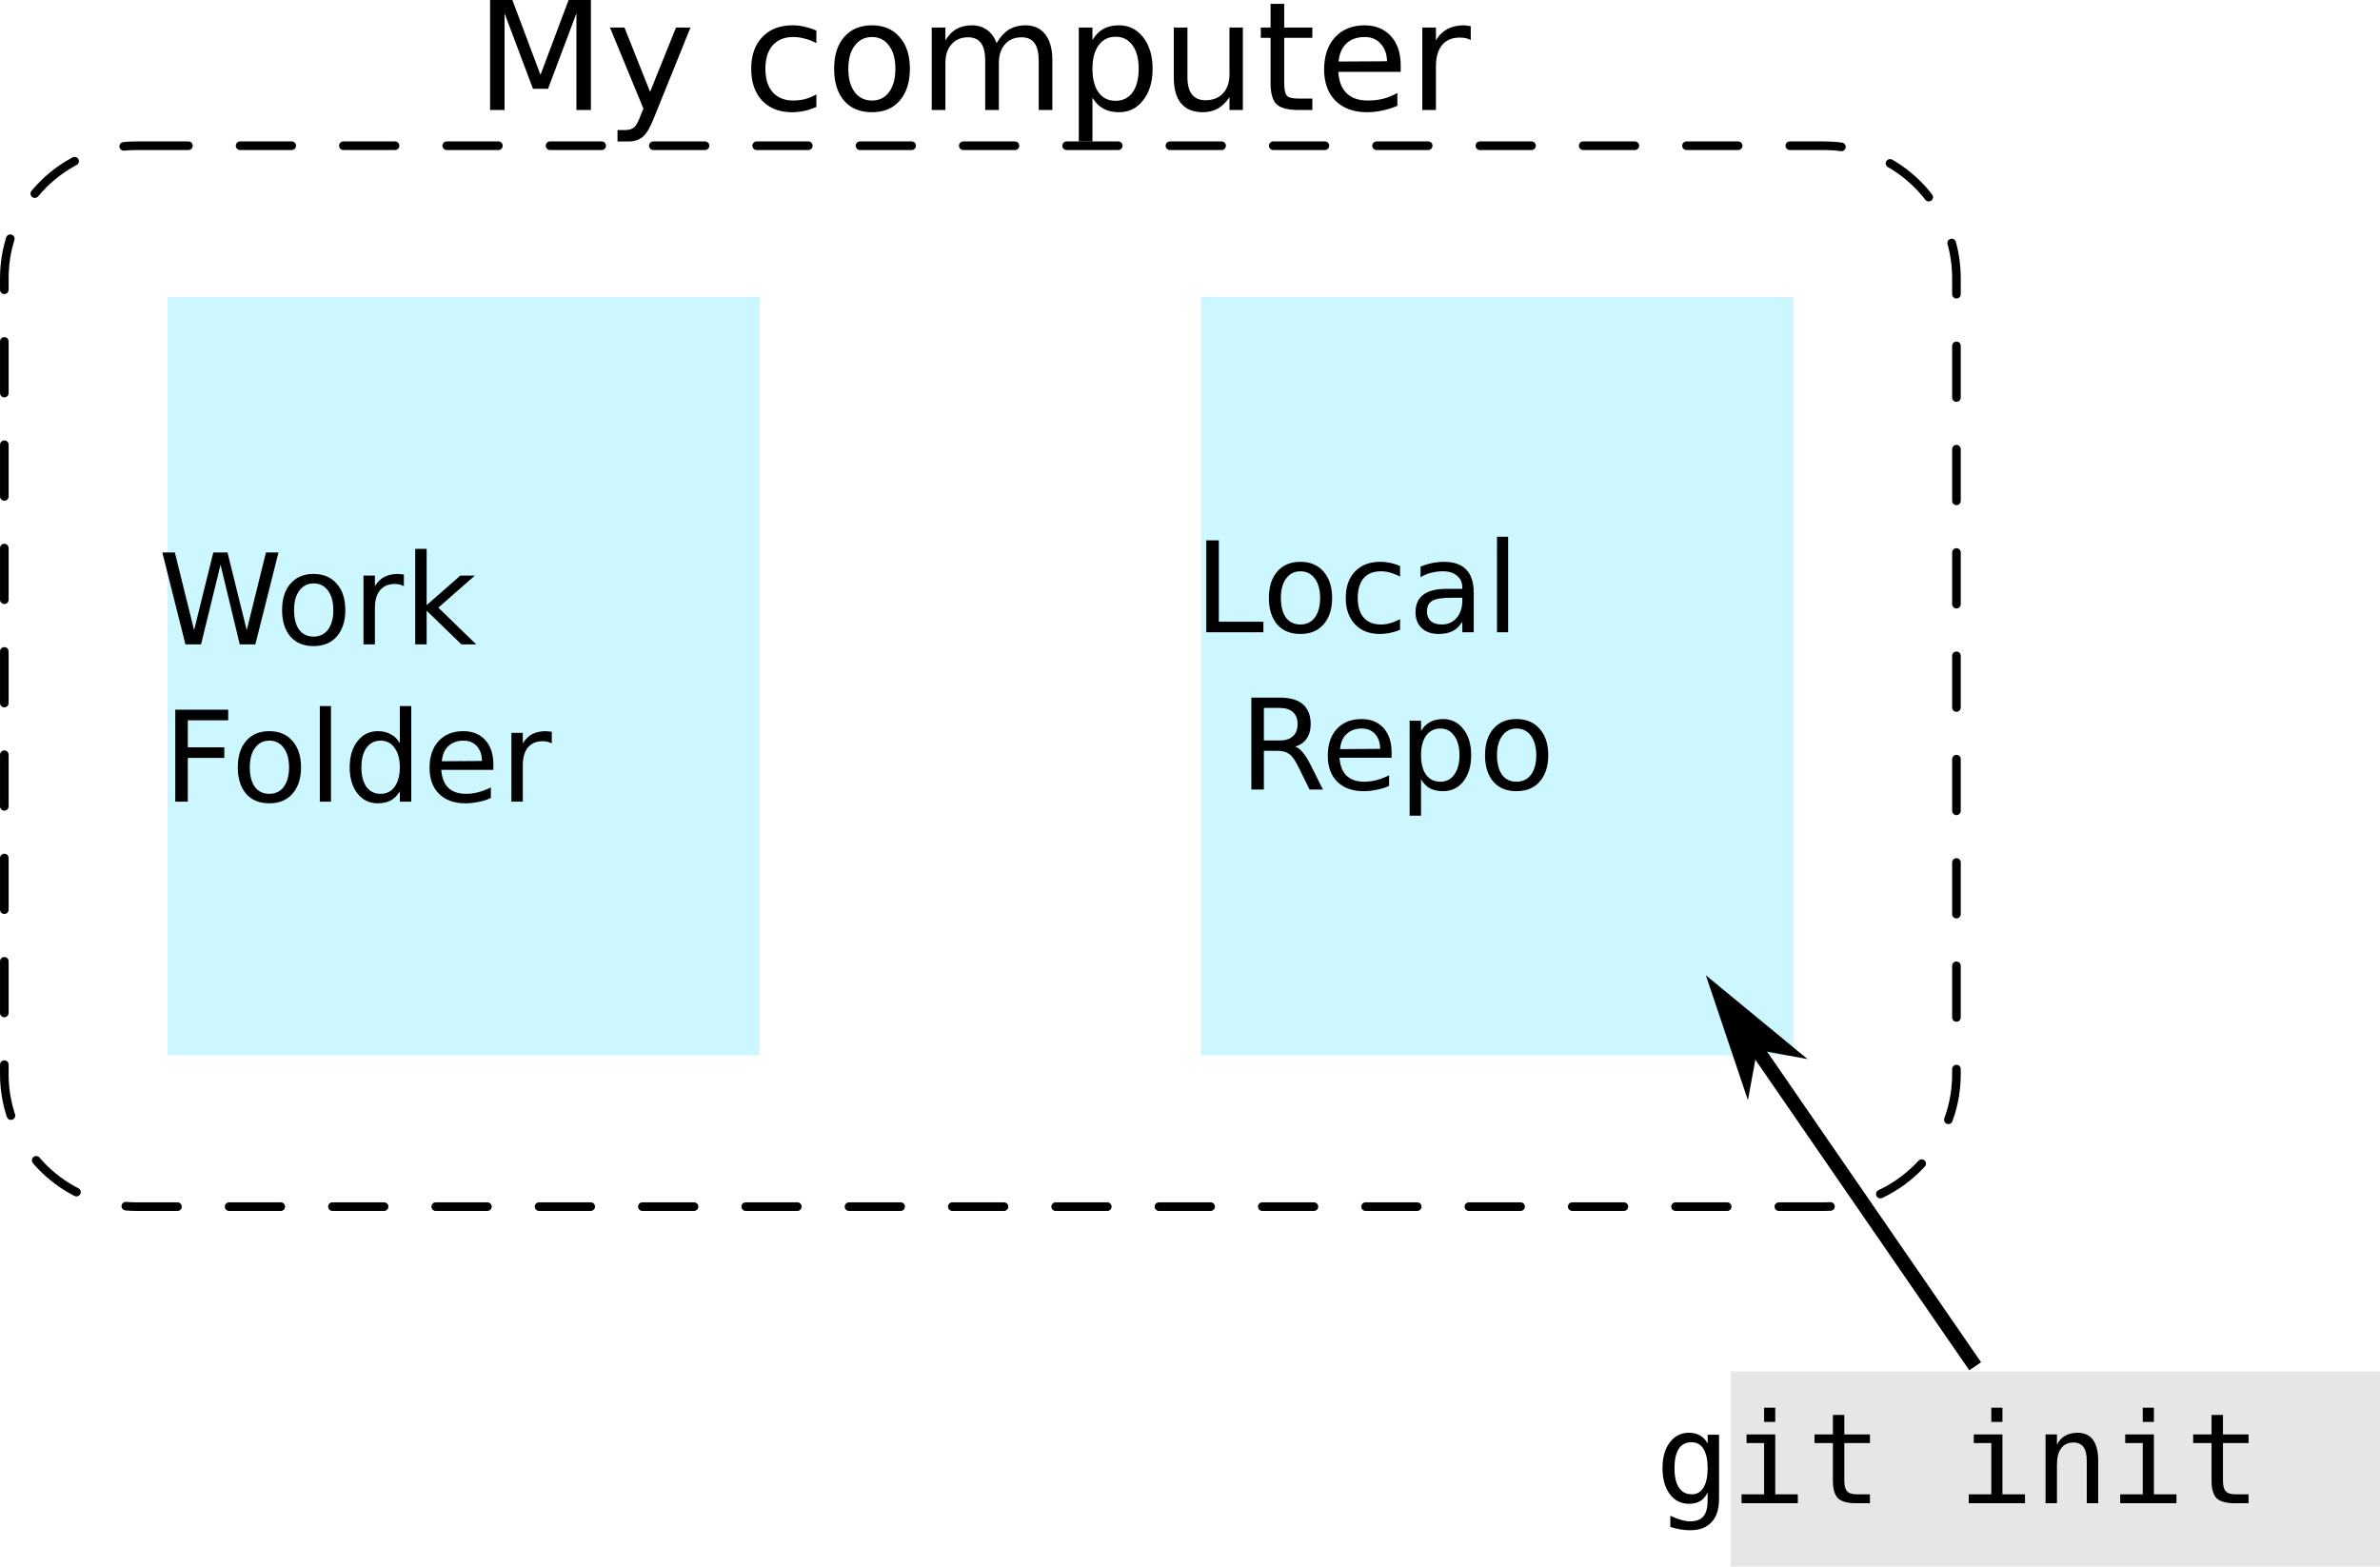
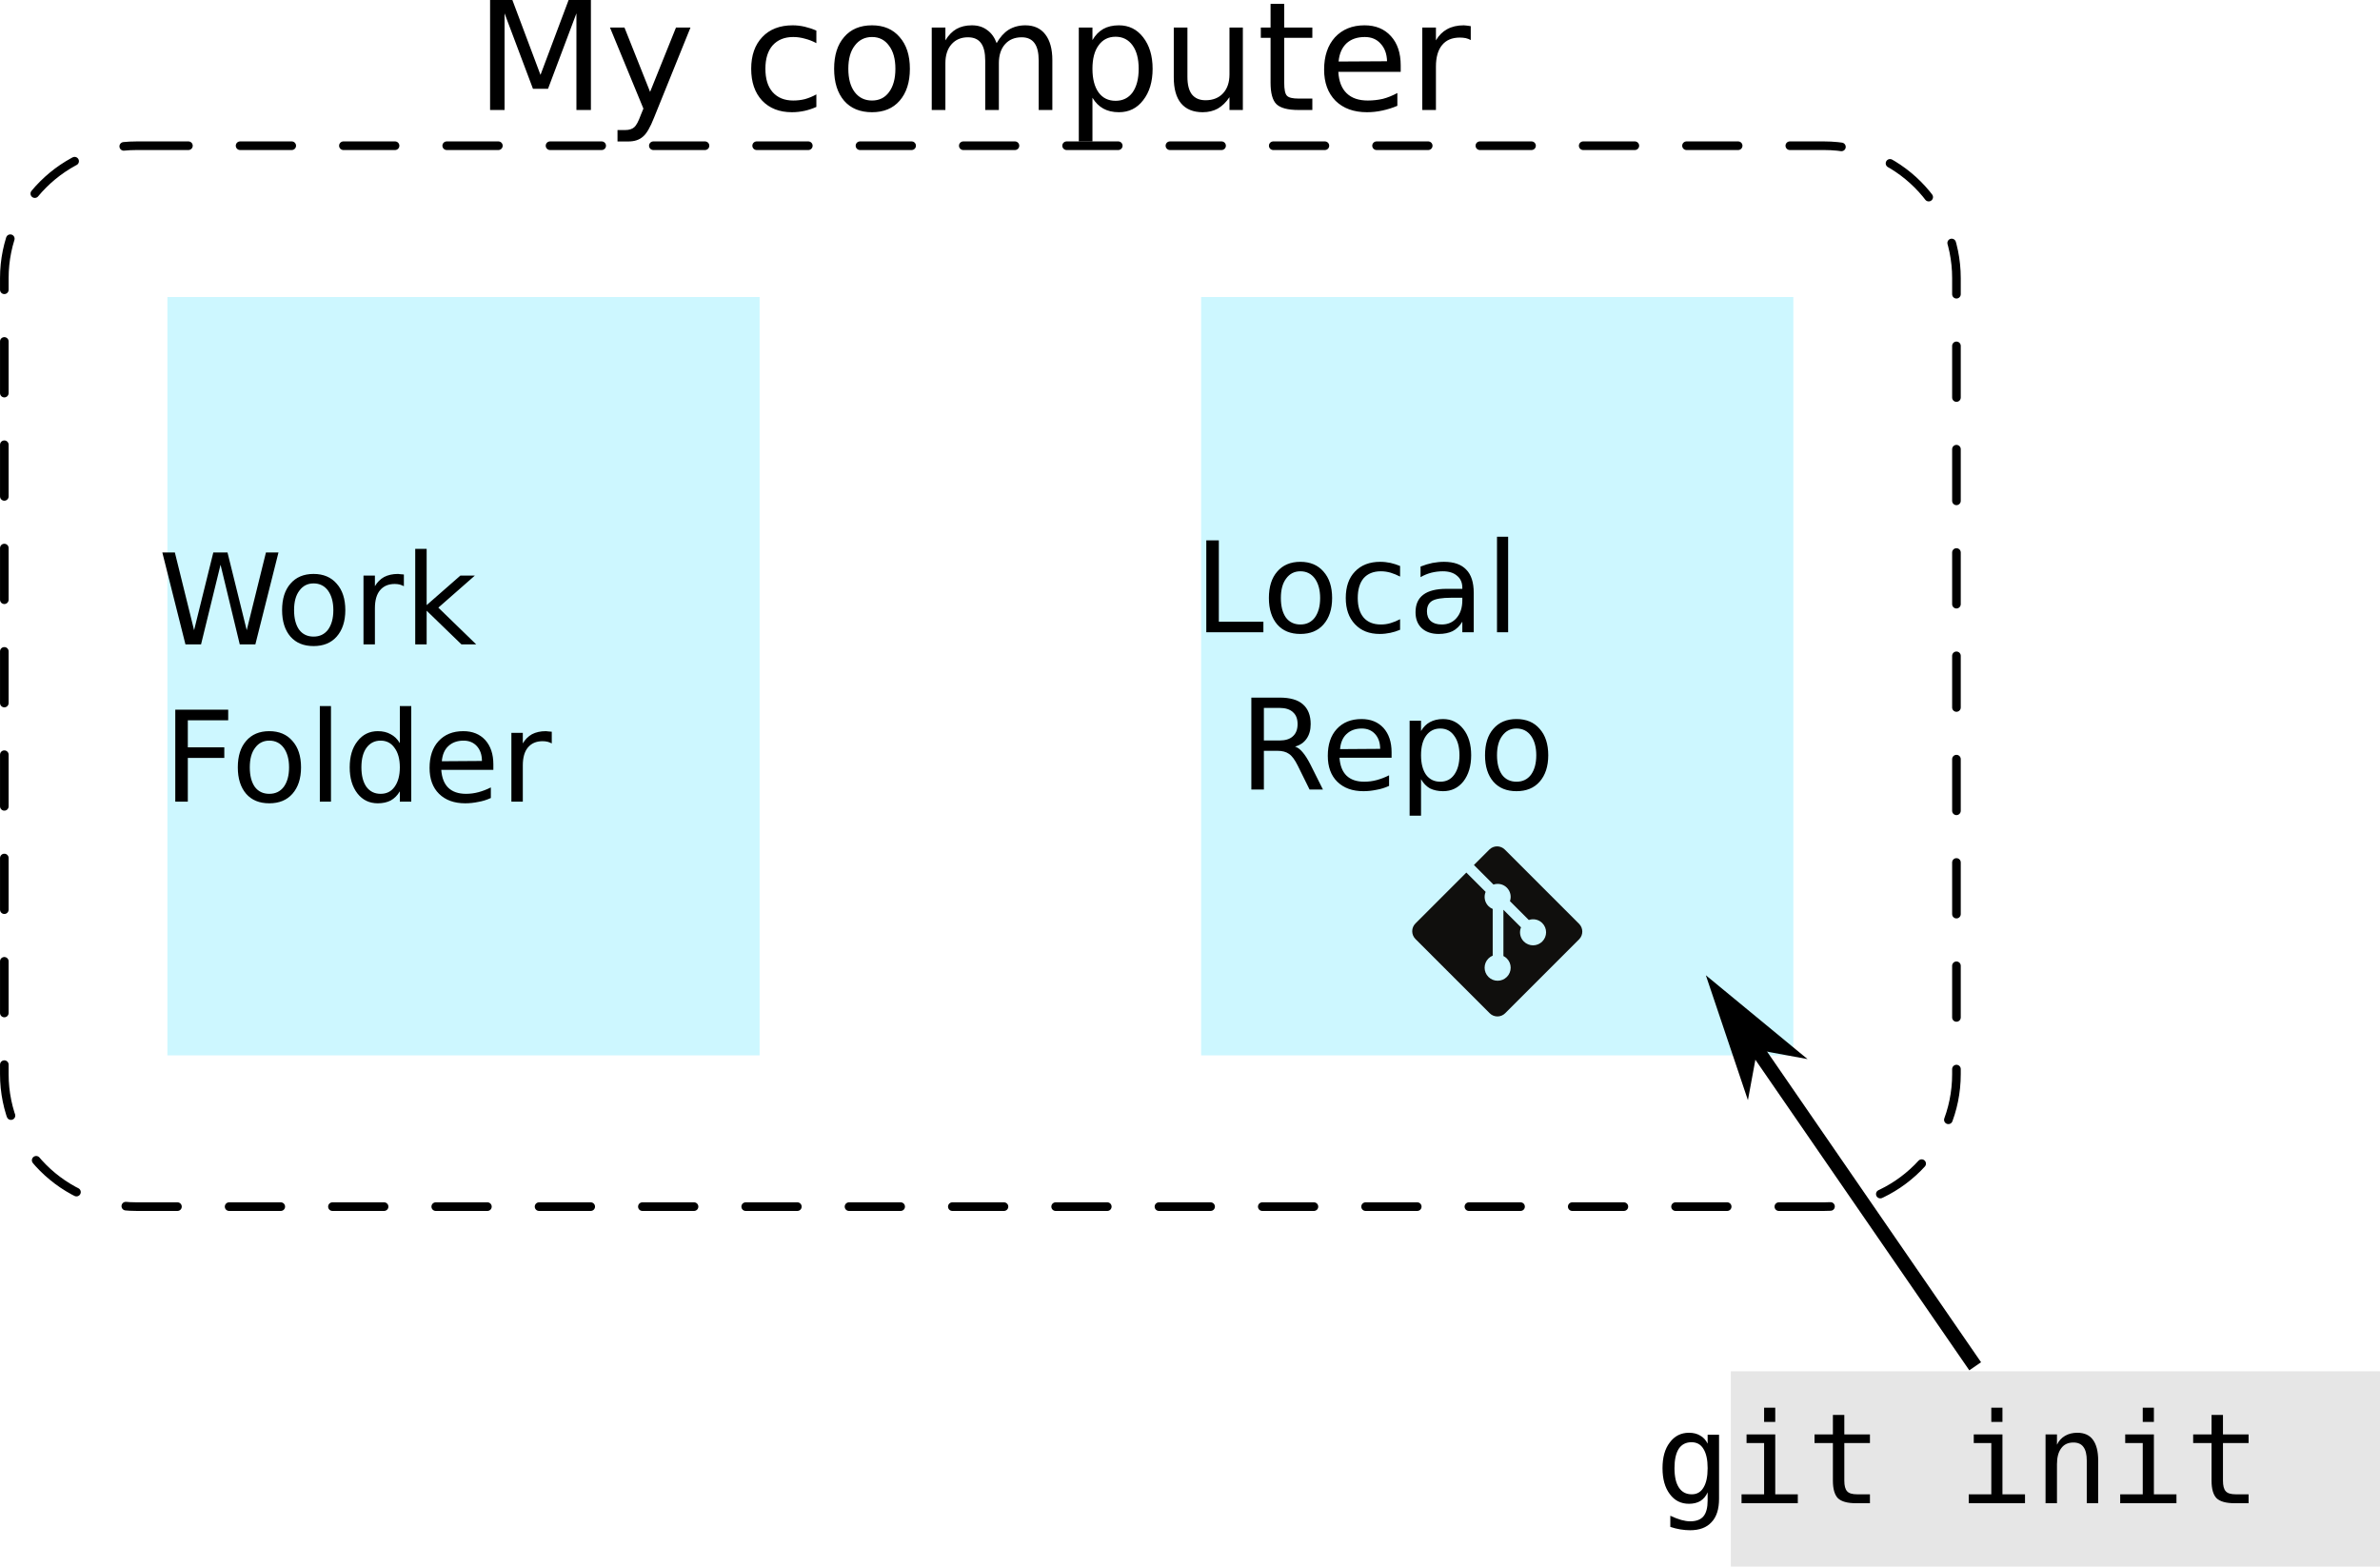
<svg xmlns="http://www.w3.org/2000/svg" xmlns:xlink="http://www.w3.org/1999/xlink" width="133.518mm" height="87.886mm" viewBox="0 0 133.518 87.886" version="1.1" id="svg5">
  <defs id="defs2">
    <marker style="overflow:visible" id="Arrow1Mend" refX="0" refY="0" orient="auto">
      <path transform="matrix(-0.4,0,0,-0.4,-4,0)" style="fill:#000;fill-rule:evenodd;stroke:#000;stroke-width:1pt" d="M 0,0 5,-5 -12.5,0 5,5 Z" id="path33627" />
    </marker>
    <marker style="overflow:visible" id="Arrow1Lend" refX="0" refY="0" orient="auto">
      <path transform="matrix(-0.8,0,0,-0.8,-10,0)" style="fill:#000;fill-rule:evenodd;stroke:#000;stroke-width:1pt" d="M 0,0 5,-5 -12.5,0 5,5 Z" id="path33621" />
    </marker>
    <linearGradient id="linearGradient4750">
      <stop id="stop4752" style="stop-color:#ffffff" offset="0" />
      <stop id="stop4758" style="stop-color:#fefefe" offset=".379" />
      <stop id="stop4754" style="stop-color:#1d1d1d" offset="1" />
    </linearGradient>
    <radialGradient id="radialGradient307" fx="18.934" fy="17.81" xlink:href="#linearGradient4750" gradientUnits="userSpaceOnUse" cy="17.486" cx="18.634" gradientTransform="scale(1.0368,0.96449)" r="40.693" />
    <radialGradient id="radialGradient317" fx="18.934" fy="17.81" xlink:href="#linearGradient4750" gradientUnits="userSpaceOnUse" cy="17.486" cx="18.634" gradientTransform="scale(1.0368,0.96449)" r="40.693" />
    <radialGradient id="radialGradient327" fx="18.934" fy="17.81" xlink:href="#linearGradient4750" gradientUnits="userSpaceOnUse" cy="17.486" cx="18.634" gradientTransform="scale(1.0368,0.96449)" r="40.693" />
    <radialGradient id="radialGradient337" fx="18.934" fy="17.81" xlink:href="#linearGradient4750" gradientUnits="userSpaceOnUse" cy="17.486" cx="18.634" gradientTransform="scale(1.0368,0.96449)" r="40.693" />
    <radialGradient id="radialGradient347" fx="18.934" fy="17.81" xlink:href="#linearGradient4750" gradientUnits="userSpaceOnUse" cy="17.486" cx="18.634" gradientTransform="scale(1.0368,0.96449)" r="40.693" />
    <radialGradient id="radialGradient357" fx="18.934" fy="17.81" xlink:href="#linearGradient4750" gradientUnits="userSpaceOnUse" cy="17.486" cx="18.634" gradientTransform="scale(1.0368,0.96449)" r="40.693" />
    <radialGradient id="radialGradient367" fx="18.934" fy="17.81" xlink:href="#linearGradient4750" gradientUnits="userSpaceOnUse" cy="17.486" cx="18.634" gradientTransform="scale(1.0368,0.96449)" r="40.693" />
    <radialGradient id="radialGradient377" fx="18.934" fy="17.81" xlink:href="#linearGradient4750" gradientUnits="userSpaceOnUse" cy="17.486" cx="18.634" gradientTransform="scale(1.0368,0.96449)" r="40.693" />
    <radialGradient id="radialGradient387" fx="18.934" fy="17.81" xlink:href="#linearGradient4750" gradientUnits="userSpaceOnUse" cy="17.486" cx="18.634" gradientTransform="scale(1.0368,0.96449)" r="40.693" />
    <radialGradient id="radialGradient397" fx="18.934" fy="17.81" xlink:href="#linearGradient4750" gradientUnits="userSpaceOnUse" cy="17.486" cx="18.634" gradientTransform="scale(1.0368,0.96449)" r="40.693" />
    <radialGradient id="radialGradient407" fx="18.934" fy="17.81" xlink:href="#linearGradient4750" gradientUnits="userSpaceOnUse" cy="17.486" cx="18.634" gradientTransform="scale(1.0368,0.96449)" r="40.693" />
    <radialGradient id="radialGradient417" fx="18.934" fy="17.81" xlink:href="#linearGradient4750" gradientUnits="userSpaceOnUse" cy="17.486" cx="18.634" gradientTransform="scale(1.0368,0.96449)" r="40.693" />
    <radialGradient id="radialGradient427" fx="18.934" fy="17.81" xlink:href="#linearGradient4750" gradientUnits="userSpaceOnUse" cy="17.486" cx="18.634" gradientTransform="scale(1.0368,0.96449)" r="40.693" />
    <radialGradient id="radialGradient437" fx="18.934" fy="17.81" xlink:href="#linearGradient4750" gradientUnits="userSpaceOnUse" cy="17.486" cx="18.634" gradientTransform="scale(1.0368,0.96449)" r="40.693" />
    <radialGradient id="radialGradient447" fx="18.934" fy="17.81" xlink:href="#linearGradient4750" gradientUnits="userSpaceOnUse" cy="17.486" cx="18.634" gradientTransform="scale(1.0368,0.96449)" r="40.693" />
    <radialGradient id="radialGradient457" fx="18.934" fy="17.81" xlink:href="#linearGradient4750" gradientUnits="userSpaceOnUse" cy="17.486" cx="18.634" gradientTransform="scale(1.0368,0.96449)" r="40.693" />
    <radialGradient id="radialGradient467" fx="18.934" fy="17.81" xlink:href="#linearGradient4750" gradientUnits="userSpaceOnUse" cy="17.486" cx="18.634" gradientTransform="scale(1.0368,0.96449)" r="40.693" />
    <radialGradient id="radialGradient477" fx="18.934" fy="17.81" xlink:href="#linearGradient4750" gradientUnits="userSpaceOnUse" cy="17.486" cx="18.634" gradientTransform="scale(1.0368,0.96449)" r="40.693" />
    <radialGradient id="radialGradient487" fx="18.934" fy="17.81" xlink:href="#linearGradient4750" gradientUnits="userSpaceOnUse" cy="17.486" cx="18.634" gradientTransform="scale(1.0368,0.96449)" r="40.693" />
    <radialGradient id="radialGradient497" fx="18.934" fy="17.81" xlink:href="#linearGradient4750" gradientUnits="userSpaceOnUse" cy="17.486" cx="18.634" gradientTransform="scale(1.0368,0.96449)" r="40.693" />
    <radialGradient id="radialGradient507" fx="18.934" fy="17.81" xlink:href="#linearGradient4750" gradientUnits="userSpaceOnUse" cy="17.486" cx="18.634" gradientTransform="scale(1.0368,0.96449)" r="40.693" />
    <radialGradient id="radialGradient517" fx="18.934" fy="17.81" xlink:href="#linearGradient4750" gradientUnits="userSpaceOnUse" cy="17.486" cx="18.634" gradientTransform="scale(1.0368,0.96449)" r="40.693" />
    <radialGradient id="radialGradient527" fx="18.934" fy="17.81" xlink:href="#linearGradient4750" gradientUnits="userSpaceOnUse" cy="17.486" cx="18.634" gradientTransform="scale(1.0368,0.96449)" r="40.693" />
    <radialGradient id="radialGradient537" fx="18.934" fy="17.81" xlink:href="#linearGradient4750" gradientUnits="userSpaceOnUse" cy="17.486" cx="18.634" gradientTransform="scale(1.0368,0.96449)" r="40.693" />
    <radialGradient id="radialGradient547" fx="18.934" fy="17.81" xlink:href="#linearGradient4750" gradientUnits="userSpaceOnUse" cy="17.486" cx="18.634" gradientTransform="scale(1.0368,0.96449)" r="40.693" />
    <radialGradient id="radialGradient557" fx="18.934" fy="17.81" xlink:href="#linearGradient4750" gradientUnits="userSpaceOnUse" cy="17.486" cx="18.634" gradientTransform="scale(1.0368,0.96449)" r="40.693" />
    <radialGradient id="radialGradient567" fx="18.934" fy="17.81" xlink:href="#linearGradient4750" gradientUnits="userSpaceOnUse" cy="17.486" cx="18.634" gradientTransform="scale(1.0368,0.96449)" r="40.693" />
    <radialGradient id="radialGradient577" fx="18.934" fy="17.81" xlink:href="#linearGradient4750" gradientUnits="userSpaceOnUse" cy="17.486" cx="18.634" gradientTransform="scale(1.0368,0.96449)" r="40.693" />
    <radialGradient id="radialGradient587" fx="18.934" fy="17.81" xlink:href="#linearGradient4750" gradientUnits="userSpaceOnUse" cy="17.486" cx="18.634" gradientTransform="scale(1.0368,0.96449)" r="40.693" />
    <radialGradient id="radialGradient597" fx="18.934" fy="17.81" xlink:href="#linearGradient4750" gradientUnits="userSpaceOnUse" cy="17.486" cx="18.634" gradientTransform="scale(1.0368,0.96449)" r="40.693" />
    <radialGradient id="radialGradient607" fx="18.934" fy="17.81" xlink:href="#linearGradient4750" gradientUnits="userSpaceOnUse" cy="17.486" cx="18.634" gradientTransform="scale(1.0368,0.96449)" r="40.693" />
    <radialGradient id="radialGradient617" fx="18.934" fy="17.81" xlink:href="#linearGradient4750" gradientUnits="userSpaceOnUse" cy="17.486" cx="18.634" gradientTransform="scale(1.0368,0.96449)" r="40.693" />
    <radialGradient id="radialGradient627" fx="18.934" fy="17.81" xlink:href="#linearGradient4750" gradientUnits="userSpaceOnUse" cy="17.486" cx="18.634" gradientTransform="scale(1.0368,0.96449)" r="40.693" />
    <radialGradient id="radialGradient637" fx="18.934" fy="17.81" xlink:href="#linearGradient4750" gradientUnits="userSpaceOnUse" cy="17.486" cx="18.634" gradientTransform="scale(1.0368,0.96449)" r="40.693" />
    <radialGradient id="radialGradient647" fx="18.934" fy="17.81" xlink:href="#linearGradient4750" gradientUnits="userSpaceOnUse" cy="17.486" cx="18.634" gradientTransform="scale(1.0368,0.96449)" r="40.693" />
    <radialGradient id="radialGradient657" fx="18.934" fy="17.81" xlink:href="#linearGradient4750" gradientUnits="userSpaceOnUse" cy="17.486" cx="18.634" gradientTransform="scale(1.0368,0.96449)" r="40.693" />
  </defs>
  <g id="layer1" transform="translate(-9.424382,-69.31022)">
    <text xml:space="preserve" style="font-size:8.467px;line-height:1.25;font-family:'Bitstream Vera Sans';-inkscape-font-specification:'Bitstream Vera Sans';letter-spacing:0px;word-spacing:0px;stroke-width:0.265" x="36.089" y="75.482" id="text8953">
      <tspan id="tspan8951" style="font-size:8.467px;stroke-width:0.265" x="36.089" y="75.482">My computer</tspan>
    </text>
    <rect style="fill:#e6e6e6;fill-opacity:1;stroke:none;stroke-width:0.5;stroke-linecap:round;stroke-linejoin:round;stroke-miterlimit:4;stroke-dasharray:3, 3;stroke-dashoffset:0;stroke-opacity:1" id="rect30259" width="36.419" height="10.956" x="106.524" y="146.24" />
    <text xml:space="preserve" style="font-size:7.056px;line-height:1.25;font-family:'Bitstream Vera Sans';-inkscape-font-specification:'Bitstream Vera Sans';text-align:center;letter-spacing:0px;word-spacing:0px;text-anchor:middle;stroke-width:0.265" x="124.868" y="153.641" id="text31385">
      <tspan id="tspan31383" style="font-style:normal;font-variant:normal;font-weight:normal;font-stretch:normal;font-family:'DejaVu Sans Mono';-inkscape-font-specification:'DejaVu Sans Mono';stroke-width:0.265" x="124.868" y="153.641">git init</tspan>
    </text>
    <rect style="fill:none;stroke:#000000;stroke-width:0.483;stroke-linecap:round;stroke-linejoin:round;stroke-miterlimit:4;stroke-dasharray:2.898, 2.898;stroke-dashoffset:0;stroke-opacity:1" id="rect7791" width="109.514" height="59.517" x="9.667" y="77.485" ry="7.43" />
    <rect style="fill:#cdf7ff;fill-opacity:1;stroke:none;stroke-width:0.5;stroke-linecap:round;stroke-linejoin:round;stroke-miterlimit:4;stroke-dasharray:3, 3;stroke-dashoffset:0;stroke-opacity:1" id="rect13555" width="33.224" height="42.543" x="18.815" y="85.973" ry="0" />
    <rect style="fill:#cdf7ff;fill-opacity:1;stroke:none;stroke-width:0.5;stroke-linecap:round;stroke-linejoin:round;stroke-miterlimit:4;stroke-dasharray:3, 3;stroke-dashoffset:0;stroke-opacity:1" id="rect13555-6" width="33.224" height="42.543" x="76.808" y="85.973" ry="0" />
    <text xml:space="preserve" style="font-size:7.056px;line-height:1.25;font-family:'Bitstream Vera Sans';-inkscape-font-specification:'Bitstream Vera Sans';text-align:center;letter-spacing:0px;word-spacing:0px;text-anchor:middle;stroke-width:0.265" x="93.405" y="104.781" id="text23910">
      <tspan id="tspan23908" style="stroke-width:0.265" x="93.405" y="104.781">Local</tspan>
      <tspan style="stroke-width:0.265" x="93.405" y="113.6" id="tspan23912">Repo</tspan>
    </text>
    <text xml:space="preserve" style="font-size:7.056px;line-height:1.25;font-family:'Bitstream Vera Sans';-inkscape-font-specification:'Bitstream Vera Sans';letter-spacing:0px;word-spacing:0px;stroke-width:0.265" x="35.081" y="105.464" id="text16218">
      <tspan style="font-size:7.056px;text-align:center;text-anchor:middle;stroke-width:0.265" x="35.081" y="105.464" id="tspan16220">Work</tspan>
      <tspan style="font-size:7.056px;text-align:center;text-anchor:middle;stroke-width:0.265" x="35.081" y="114.284" id="tspan16224">Folder</tspan>
    </text>
    <path style="fill:none;stroke:#000000;stroke-width:0.8;stroke-linecap:butt;stroke-linejoin:miter;stroke-miterlimit:4;stroke-dasharray:none;stroke-opacity:1;marker-end:url(#Arrow1Mend)" d="M 120.232,145.958 106.017,125.321" id="path33616" />
+     <g id="g10" transform="matrix(0.01038353,0,0,-0.01038353,88.64989,126.3322)">
+       <path d="M 901.547,500.352 500.355,901.527 c -23.093,23.11 -60.566,23.11 -83.691,0 L 333.363,818.211 439.039,712.535 c 24.559,8.293 52.723,2.727 72.293,-16.847 19.688,-19.696 25.207,-48.102 16.699,-72.75 L 629.887,521.094 c 24.648,8.496 53.066,3.004 72.754,-16.711 27.5,-27.492 27.5,-72.059 0,-99.574 -27.52,-27.516 -72.078,-27.516 -99.61,0 -20.683,20.703 -25.801,51.097 -15.312,76.582 l -95,94.992 V 326.414 c 6.699,-3.32 13.027,-7.742 18.613,-13.312 27.5,-27.497 27.5,-72.059 0,-99.598 -27.5,-27.488 -72.09,-27.488 -99.57,0 -27.5,27.539 -27.5,72.101 0,99.598 6.797,6.789 14.668,11.925 23.066,15.363 v 252.281 c -8.398,3.438 -16.25,8.531 -23.066,15.367 -20.828,20.821 -25.84,51.395 -15.157,76.977 L 292.426,777.285 17.328,502.211 c -23.105,-23.129 -23.105,-60.602 0,-83.711 L 418.539,17.324 c 23.098,-23.105 60.559,-23.105 83.691,0 L 901.547,416.641 c 23.117,23.113 23.117,60.605 0,83.711" style="fill:#100f0d;fill-opacity:1;fill-rule:nonzero;stroke:none" id="path12" />
+     </g>
  </g>
</svg>
